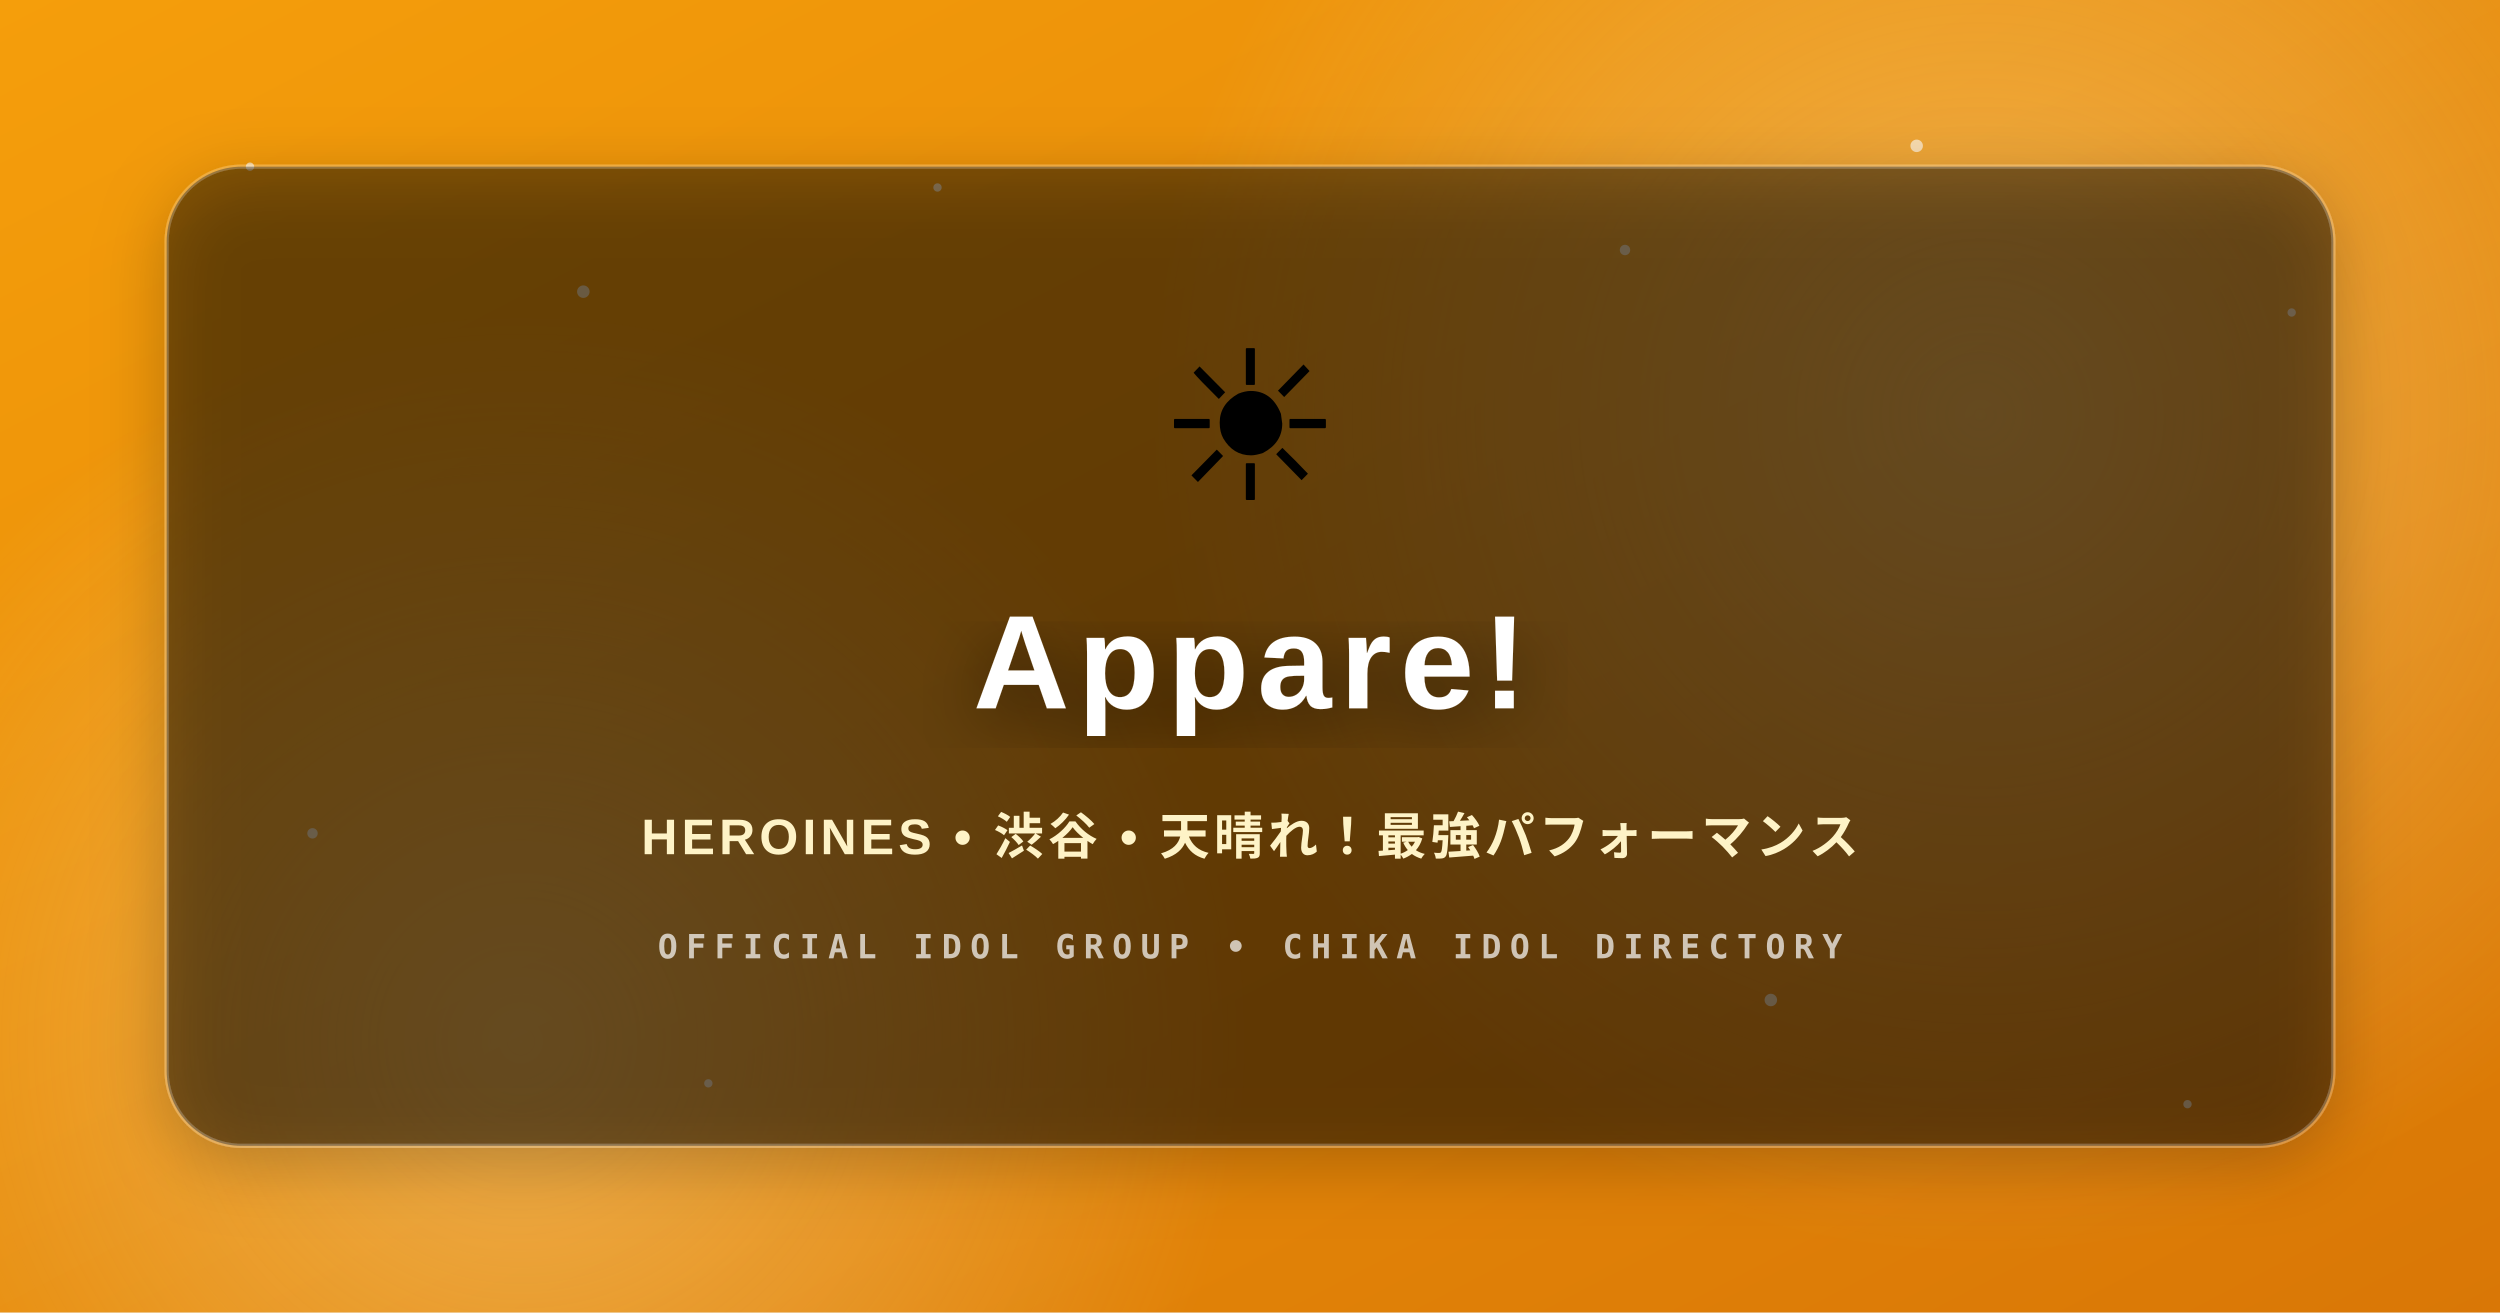
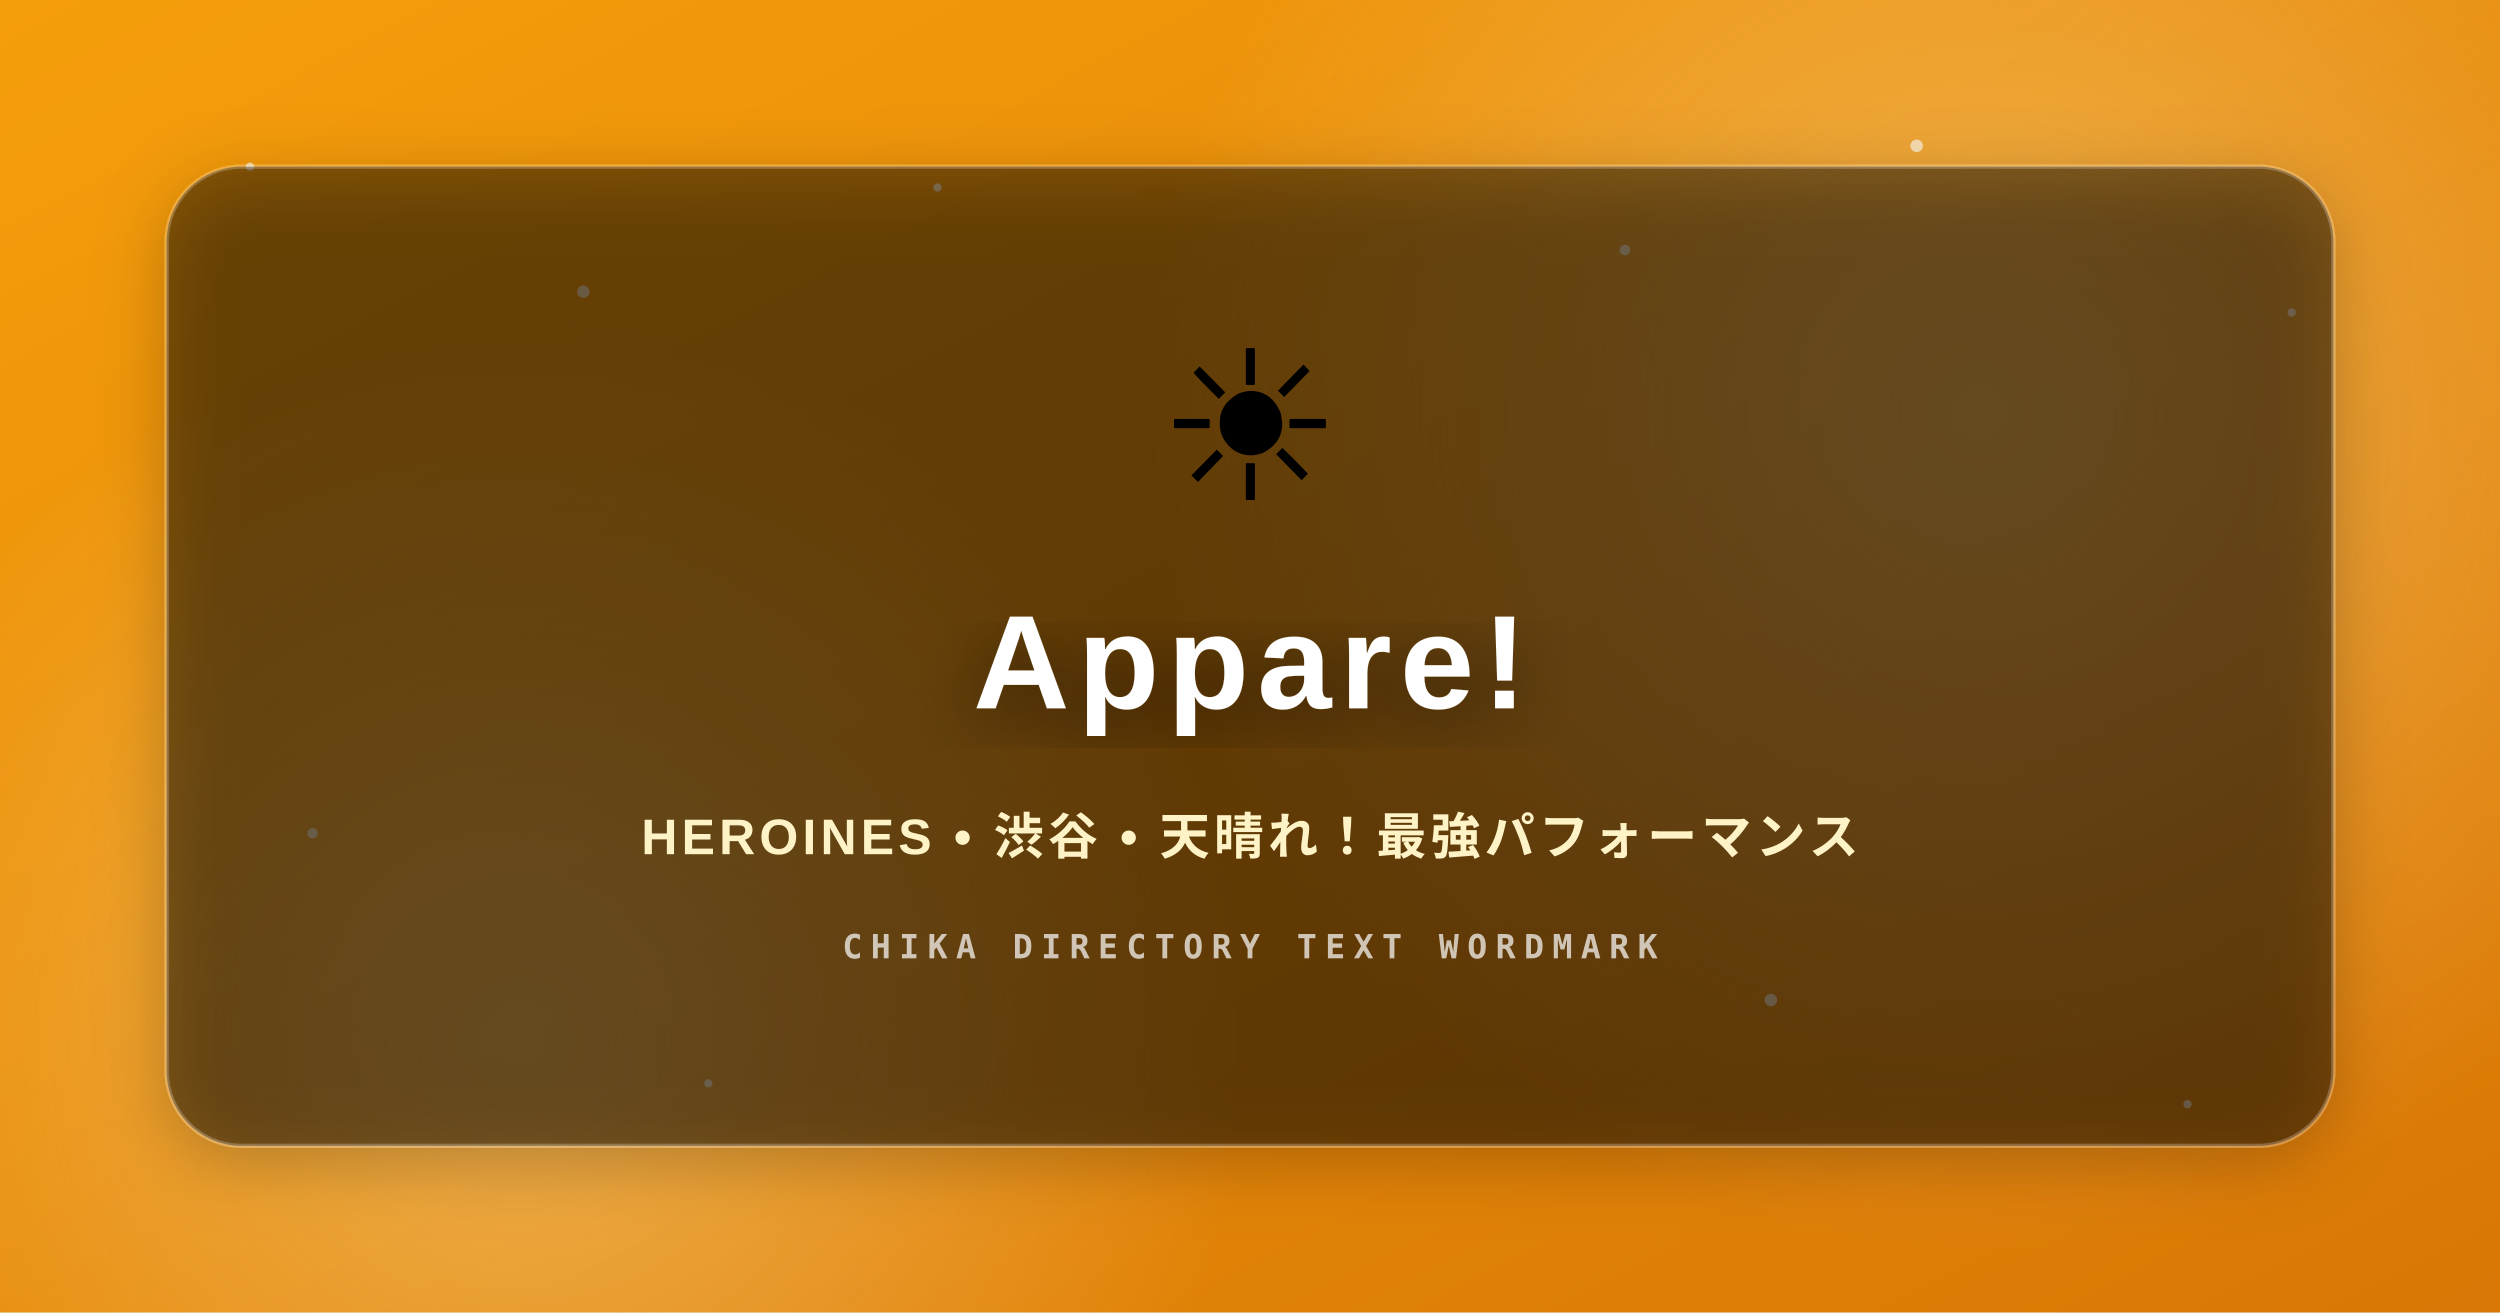
<svg xmlns="http://www.w3.org/2000/svg" viewBox="0 0 1200 630" width="1200" height="630">
  <defs>
    <linearGradient id="bg-appare" x1="0%" y1="0%" x2="100%" y2="100%">
      <stop offset="0%" stop-color="#F59E0B" />
      <stop offset="100%" stop-color="#D97706" />
    </linearGradient>
    <radialGradient id="glow-appare" cx="50%" cy="50%" r="50%">
      <stop offset="0%" stop-color="#FEF3C7" stop-opacity="0.35" />
      <stop offset="100%" stop-color="#FEF3C7" stop-opacity="0" />
    </radialGradient>
    <filter id="shadow-appare">
      <feDropShadow dx="0" dy="8" stdDeviation="16" flood-color="#000" flood-opacity="0.5" />
    </filter>
  </defs>
  <rect width="1200" height="630" fill="url(#bg-appare)" />
  <circle cx="950" cy="200" r="400" fill="url(#glow-appare)" />
  <circle cx="250" cy="500" r="350" fill="url(#glow-appare)" />
  <g fill="#FFF" opacity="0.6">
    <circle cx="120" cy="80" r="2" />
    <circle cx="280" cy="140" r="3" />
    <circle cx="450" cy="90" r="2" />
    <circle cx="780" cy="120" r="2.5" />
    <circle cx="920" cy="70" r="3" />
    <circle cx="1100" cy="150" r="2" />
    <circle cx="150" cy="400" r="2.5" />
    <circle cx="340" cy="520" r="2" />
    <circle cx="850" cy="480" r="3" />
    <circle cx="1050" cy="530" r="2" />
  </g>
  <rect x="80" y="80" width="1040" height="470" rx="36" fill="rgba(7, 9, 15, 0.45)" stroke="rgba(255,255,255,0.2)" stroke-width="2" filter="url(#shadow-appare)" backdrop-filter="blur(20px)" />
  <text x="600" y="240" font-size="100" text-anchor="middle">☀️</text>
  <text x="600" y="340" font-family="'Helvetica Neue', Arial, sans-serif" font-weight="900" font-size="64" fill="#FFFFFF" text-anchor="middle" letter-spacing="4" filter="url(#shadow-appare)">
    Appare!
  </text>
  <text x="600" y="410" font-family="'Helvetica Neue', Arial, sans-serif" font-weight="600" font-size="24" fill="#FEF3C7" text-anchor="middle" letter-spacing="2">
    HEROINES • 渋谷 • 天晴れ！最強パフォーマンス
  </text>
  <text x="600" y="460" font-family="monospace" font-weight="bold" font-size="16" fill="rgba(255,255,255,0.7)" text-anchor="middle" letter-spacing="4">
-     OFFICIAL IDOL GROUP • CHIKA IDOL DIRECTORY
+     CHIKA DIRECTORY TEXT WORDMARK
  </text>
</svg>
